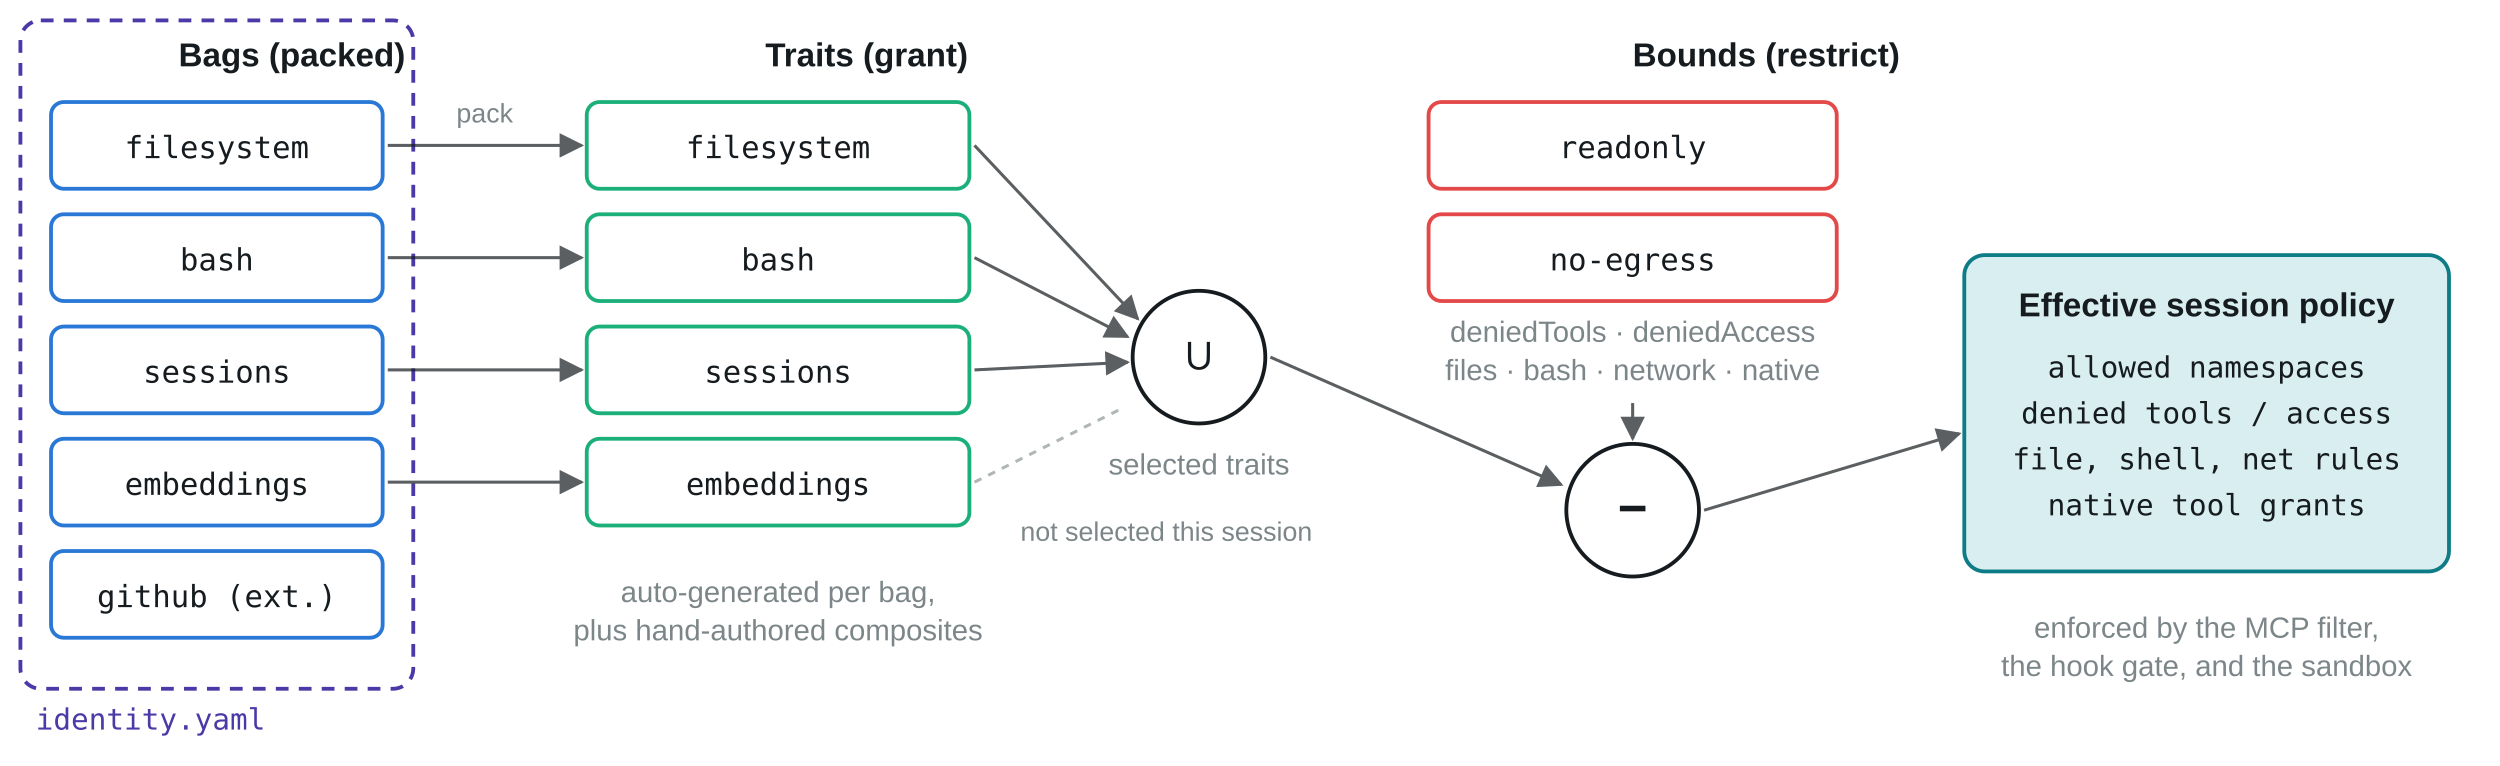
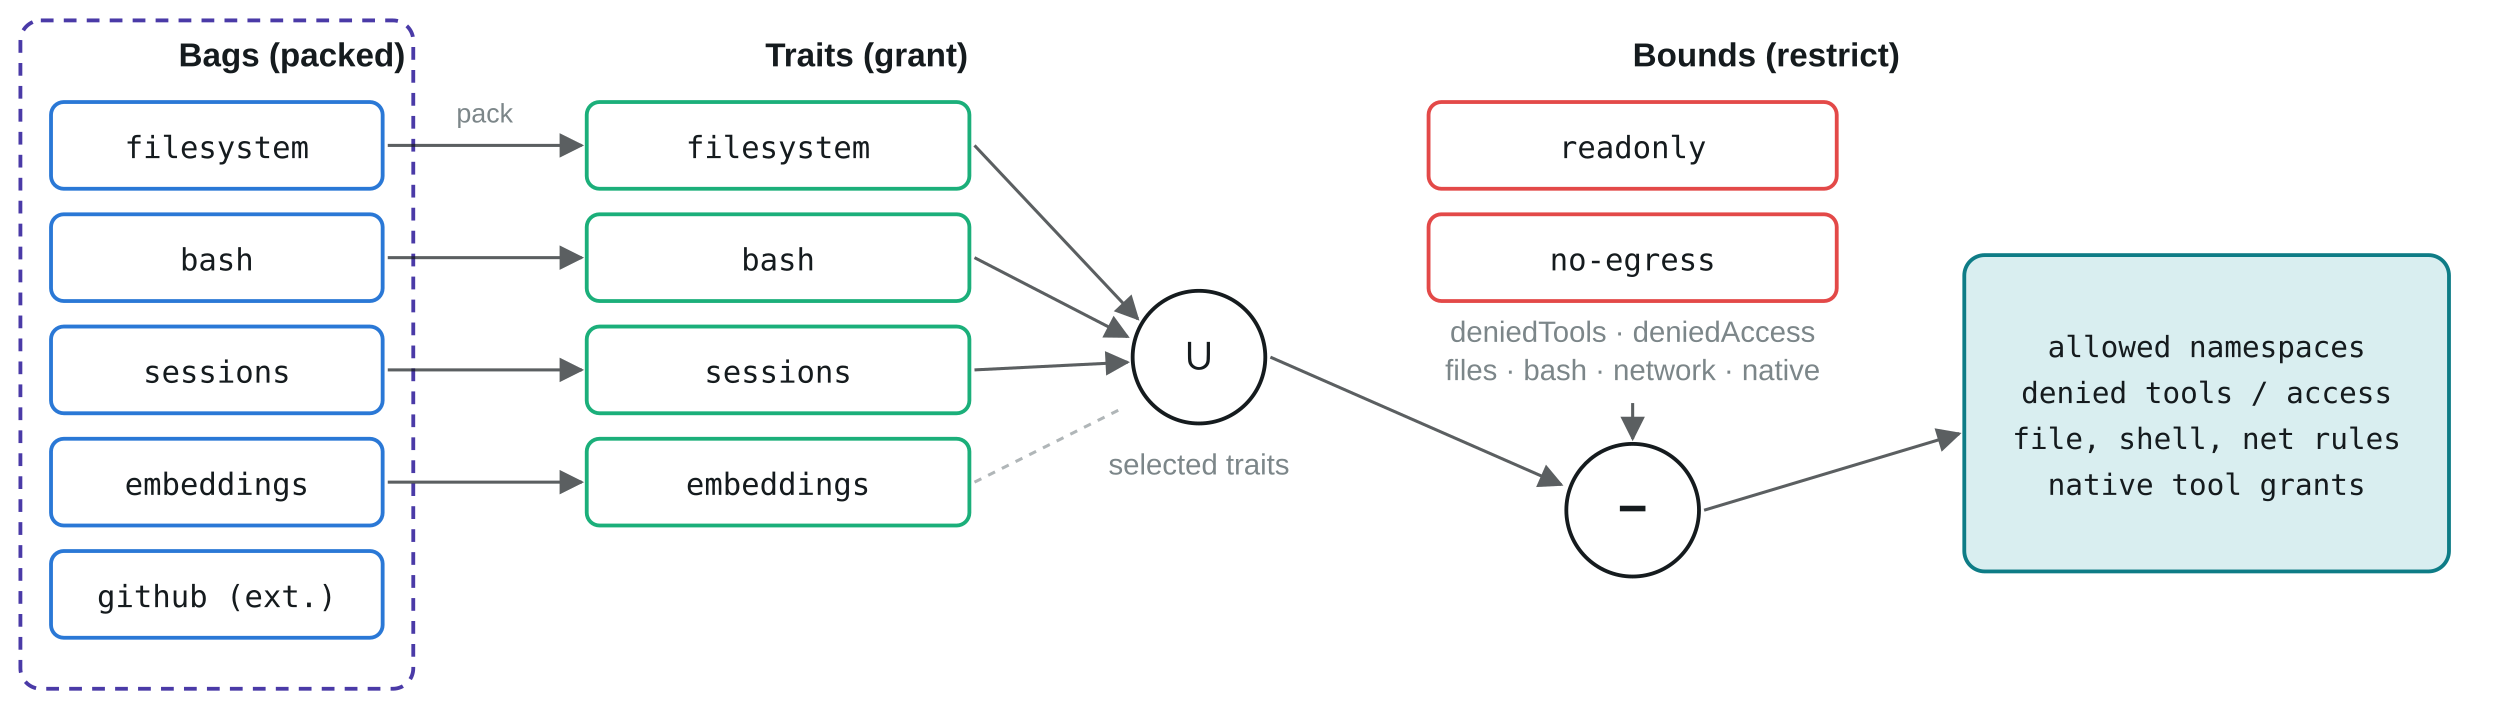
- <svg xmlns="http://www.w3.org/2000/svg" viewBox="0 0 980 300" color="#151b1e" font-family="Helvetica Neue, Arial, system-ui, sans-serif" font-size="12" role="img" aria-label="Bags are packed onto an identity; traits grant namespaces from those bags; bounds subtract from the grant; the result is the effective tool set one session sees.">
-   <rect x="-5" y="-5" width="990" height="310" fill="#ffffff" />
+ <svg xmlns="http://www.w3.org/2000/svg" viewBox="0 0 980 280" color="#151b1e" font-family="Helvetica Neue, Arial, system-ui, sans-serif" font-size="12" role="img" aria-label="Bags are packed onto an identity and produce traits; the session's selected traits union into a grant, bounds such as readonly and no-egress subtract from it, and the result is the session's allowed namespaces, denied tools and access, file, shell and network rules, and native tool grants.">
+   <rect x="-5" y="-5" width="990" height="290" fill="#ffffff" />
  <defs>
    <marker id="ar" viewBox="0 0 10 10" refX="9" refY="5" markerWidth="8" markerHeight="8" orient="auto-start-reverse">
      <path d="M0 0L10 5L0 10z" fill="currentColor" />
    </marker>
  </defs>
  <g font-family="Helvetica Neue, Arial, system-ui, sans-serif" font-size="12.5" fill="currentColor">
    <text x="70" y="26" font-weight="600" font-size="13">Bags (packed)</text>
    <g stroke="#2a78d6" stroke-width="1.5" fill="#ffffff">
      <rect x="20" y="40" width="130" height="34" rx="5" />
      <rect x="20" y="84" width="130" height="34" rx="5" />
      <rect x="20" y="128" width="130" height="34" rx="5" />
      <rect x="20" y="172" width="130" height="34" rx="5" />
      <rect x="20" y="216" width="130" height="34" rx="5" />
    </g>
    <g text-anchor="middle" font-family="SF Mono, Menlo, Consolas, ui-monospace, monospace" font-size="12">
      <text x="85" y="62">filesystem</text>
      <text x="85" y="106">bash</text>
      <text x="85" y="150">sessions</text>
      <text x="85" y="194">embeddings</text>
      <text x="85" y="238">github (ext.)</text>
    </g>
    <rect x="8" y="8" width="154" height="262" rx="8" fill="none" stroke="#4a3aa7" stroke-width="1.5" stroke-dasharray="5 4" />
-     <text x="14" y="286" fill="#4a3aa7" font-family="SF Mono, Menlo, Consolas, ui-monospace, monospace" font-size="11.5">identity.yaml</text>
    <text x="300" y="26" font-weight="600" font-size="13">Traits (grant)</text>
    <g stroke="#1baf7a" stroke-width="1.5" fill="#ffffff">
      <rect x="230" y="40" width="150" height="34" rx="5" />
      <rect x="230" y="84" width="150" height="34" rx="5" />
      <rect x="230" y="128" width="150" height="34" rx="5" />
      <rect x="230" y="172" width="150" height="34" rx="5" />
    </g>
    <g text-anchor="middle" font-family="SF Mono, Menlo, Consolas, ui-monospace, monospace" font-size="12">
      <text x="305" y="62">filesystem</text>
      <text x="305" y="106">bash</text>
      <text x="305" y="150">sessions</text>
      <text x="305" y="194">embeddings</text>
    </g>
-     <text x="305" y="236" text-anchor="middle" font-size="11.5" fill="#7c8689">auto-generated per bag,</text>
-     <text x="305" y="251" text-anchor="middle" font-size="11.5" fill="#7c8689">plus hand-authored composites</text>
    <g stroke="currentColor" stroke-width="1.2" marker-end="url(#ar)" opacity=".7">
      <line x1="152" y1="57" x2="228" y2="57" />
      <line x1="152" y1="101" x2="228" y2="101" />
      <line x1="152" y1="145" x2="228" y2="145" />
      <line x1="152" y1="189" x2="228" y2="189" />
    </g>
    <text x="190" y="48" text-anchor="middle" font-size="10.5" fill="#7c8689">pack</text>
    <circle cx="470" cy="140" r="26" fill="#ffffff" stroke="currentColor" stroke-width="1.5" />
    <text x="470" y="145" text-anchor="middle" font-size="18" font-weight="700">∪</text>
    <text x="470" y="186" text-anchor="middle" font-size="11.5" fill="#7c8689">selected traits</text>
    <g stroke="currentColor" stroke-width="1.2" marker-end="url(#ar)" opacity=".7">
      <line x1="382" y1="57" x2="446" y2="125" />
      <line x1="382" y1="101" x2="442" y2="132" />
      <line x1="382" y1="145" x2="442" y2="142" />
    </g>
    <line x1="382" y1="189" x2="440" y2="160" stroke="#7c8689" stroke-width="1.2" stroke-dasharray="3 3" opacity=".6" />
-     <text x="400" y="212" font-size="10.5" fill="#7c8689">not selected this session</text>
    <text x="640" y="26" font-weight="600" font-size="13">Bounds (restrict)</text>
    <g stroke="#e34948" stroke-width="1.5" fill="#ffffff">
      <rect x="560" y="40" width="160" height="34" rx="5" />
      <rect x="560" y="84" width="160" height="34" rx="5" />
    </g>
    <g text-anchor="middle" font-family="SF Mono, Menlo, Consolas, ui-monospace, monospace" font-size="12">
      <text x="640" y="62">readonly</text>
      <text x="640" y="106">no-egress</text>
    </g>
    <text x="640" y="134" text-anchor="middle" font-size="11.5" fill="#7c8689">deniedTools · deniedAccess</text>
    <text x="640" y="149" text-anchor="middle" font-size="11.5" fill="#7c8689">files · bash · network · native</text>
    <circle cx="640" cy="200" r="26" fill="#ffffff" stroke="currentColor" stroke-width="1.5" />
    <text x="640" y="206" text-anchor="middle" font-size="20" font-weight="700">−</text>
    <g stroke="currentColor" stroke-width="1.2" marker-end="url(#ar)" opacity=".7">
      <line x1="640" y1="158" x2="640" y2="172" />
      <line x1="498" y1="140" x2="612" y2="190" />
    </g>
    <rect x="770" y="100" width="190" height="124" rx="8" fill="#d9eef0" stroke="#0e7c86" stroke-width="1.5" />
-     <text x="865" y="124" text-anchor="middle" font-weight="600" font-size="13">Effective session policy</text>
    <g font-family="SF Mono, Menlo, Consolas, ui-monospace, monospace" font-size="11.5" text-anchor="middle">
-       <text x="865" y="148">allowed namespaces</text>
-       <text x="865" y="166">denied tools / access</text>
-       <text x="865" y="184">file, shell, net rules</text>
-       <text x="865" y="202">native tool grants</text>
+       <text x="865" y="140">allowed namespaces</text>
+       <text x="865" y="158">denied tools / access</text>
+       <text x="865" y="176">file, shell, net rules</text>
+       <text x="865" y="194">native tool grants</text>
    </g>
    <line x1="668" y1="200" x2="768" y2="170" stroke="currentColor" stroke-width="1.2" marker-end="url(#ar)" opacity=".7" />
-     <text x="865" y="250" text-anchor="middle" font-size="11.5" fill="#7c8689">enforced by the MCP filter,</text>
-     <text x="865" y="265" text-anchor="middle" font-size="11.5" fill="#7c8689">the hook gate, and the sandbox</text>
  </g>
</svg>
